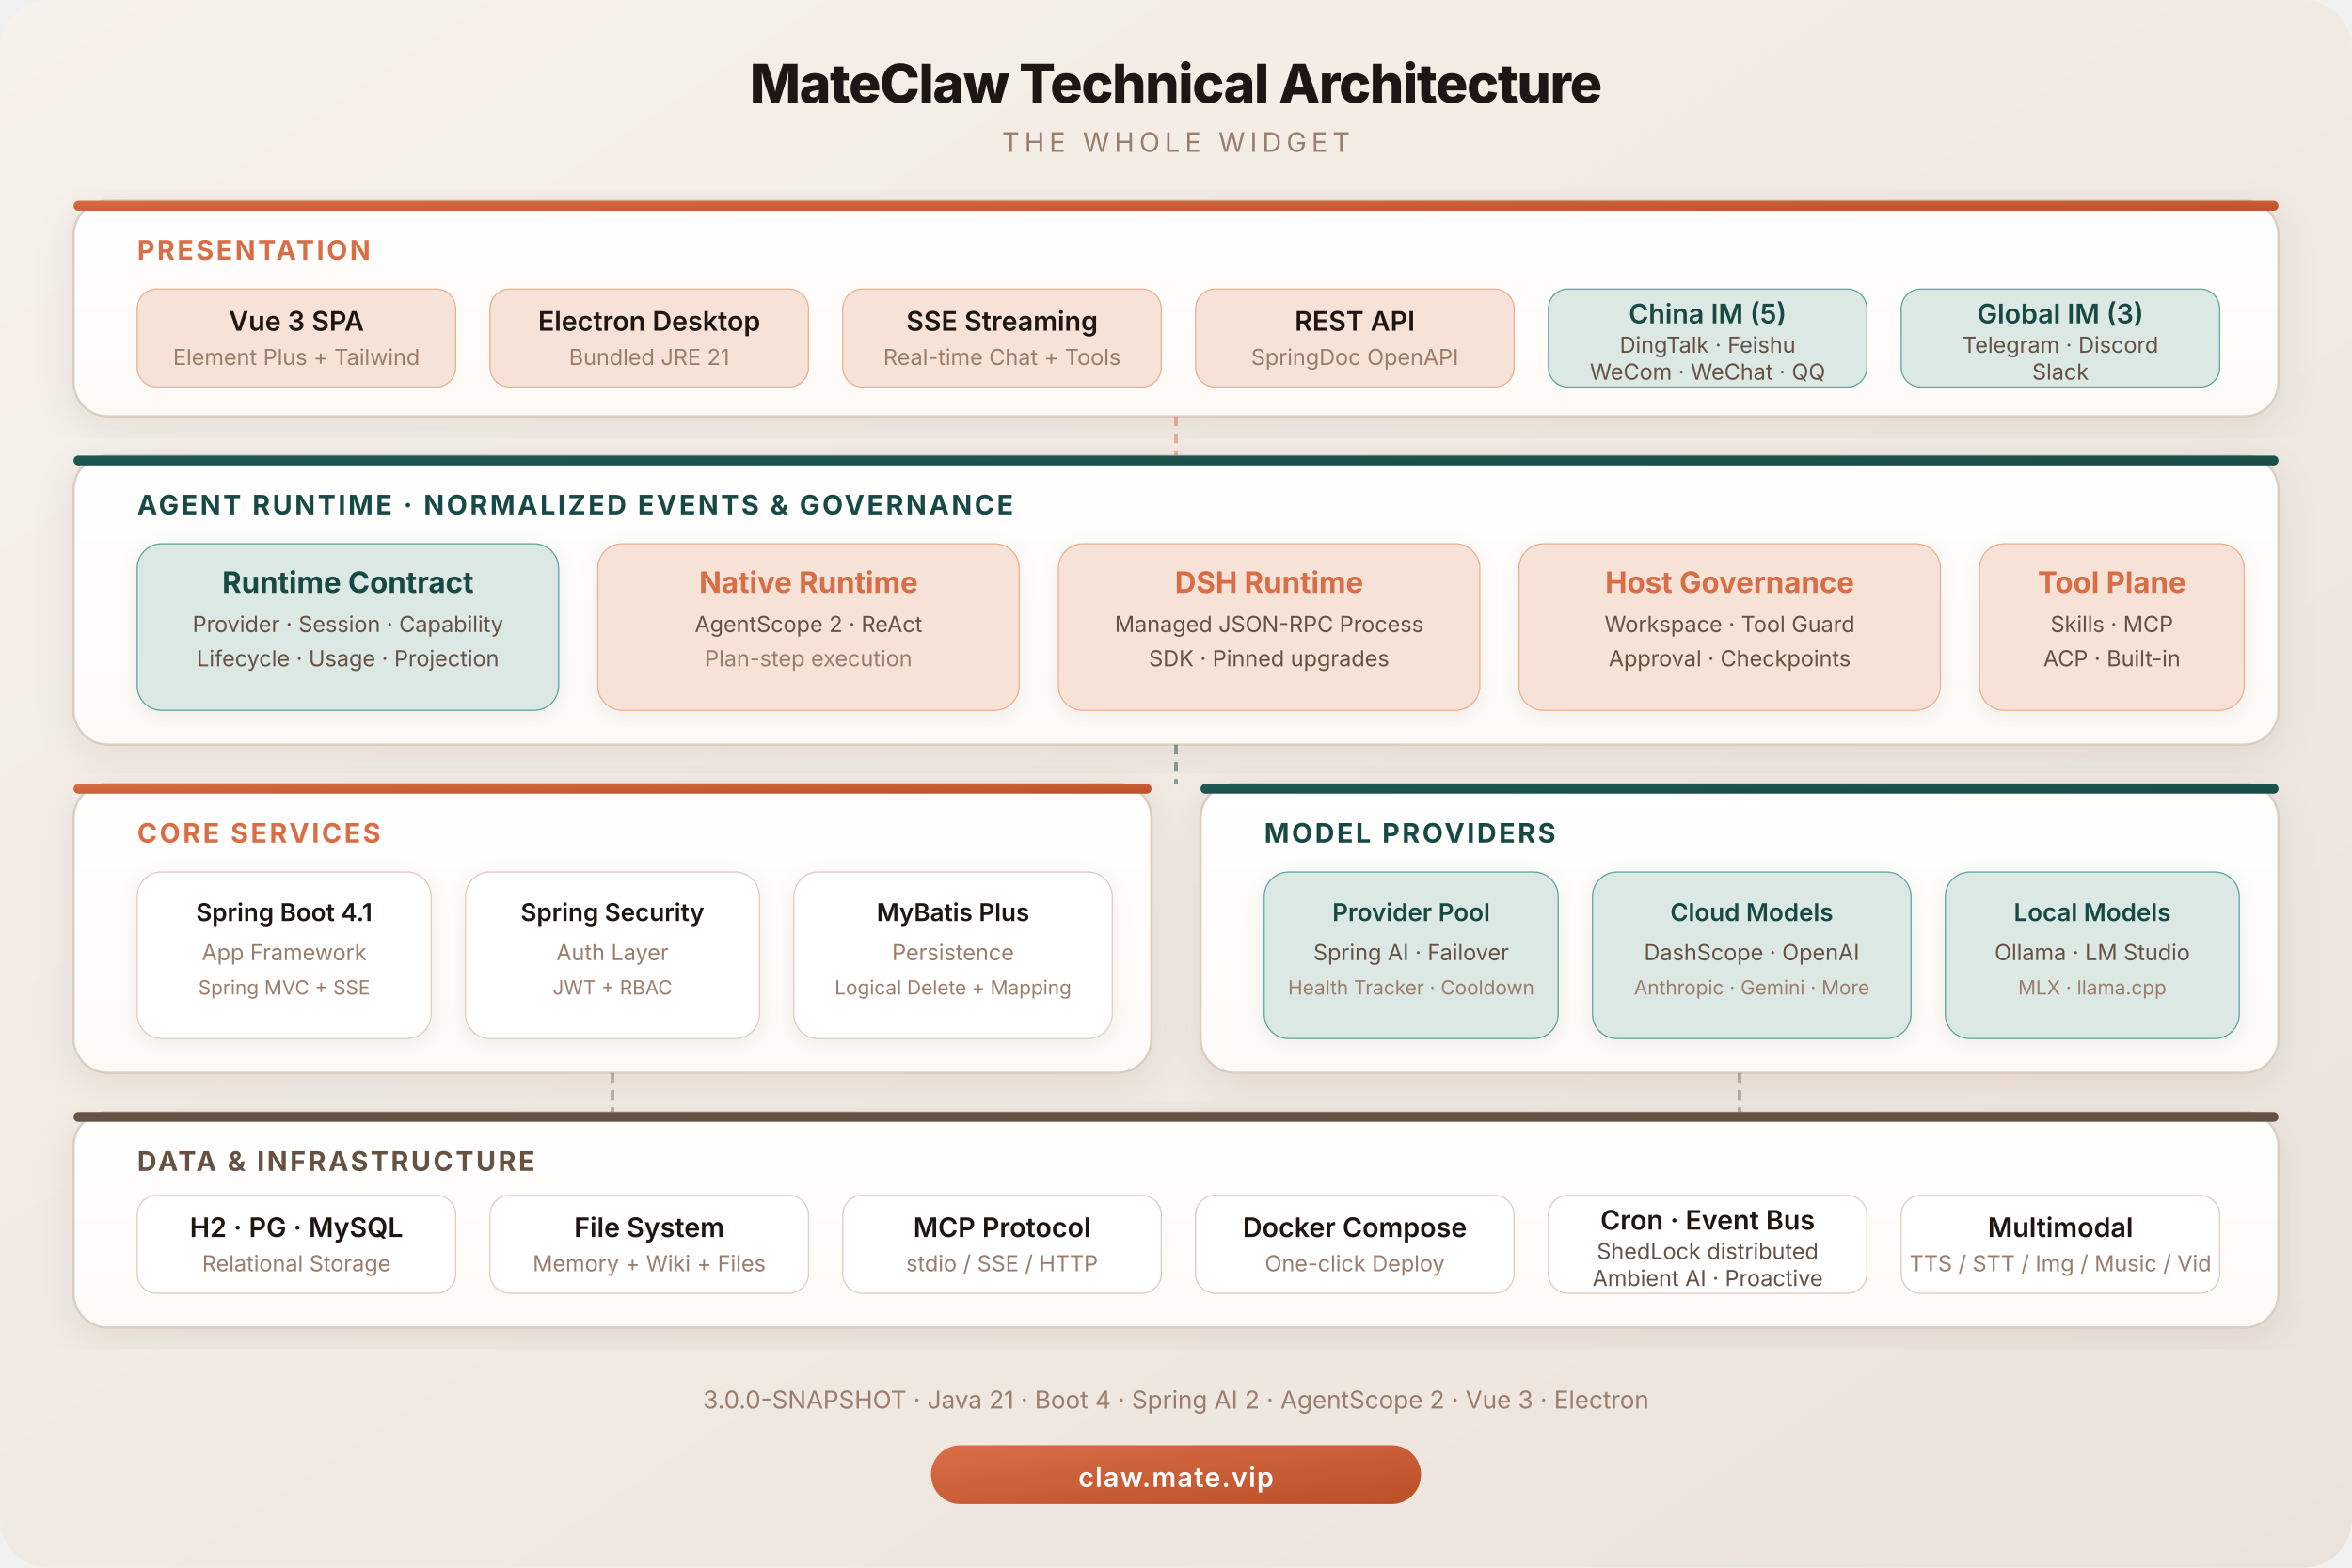
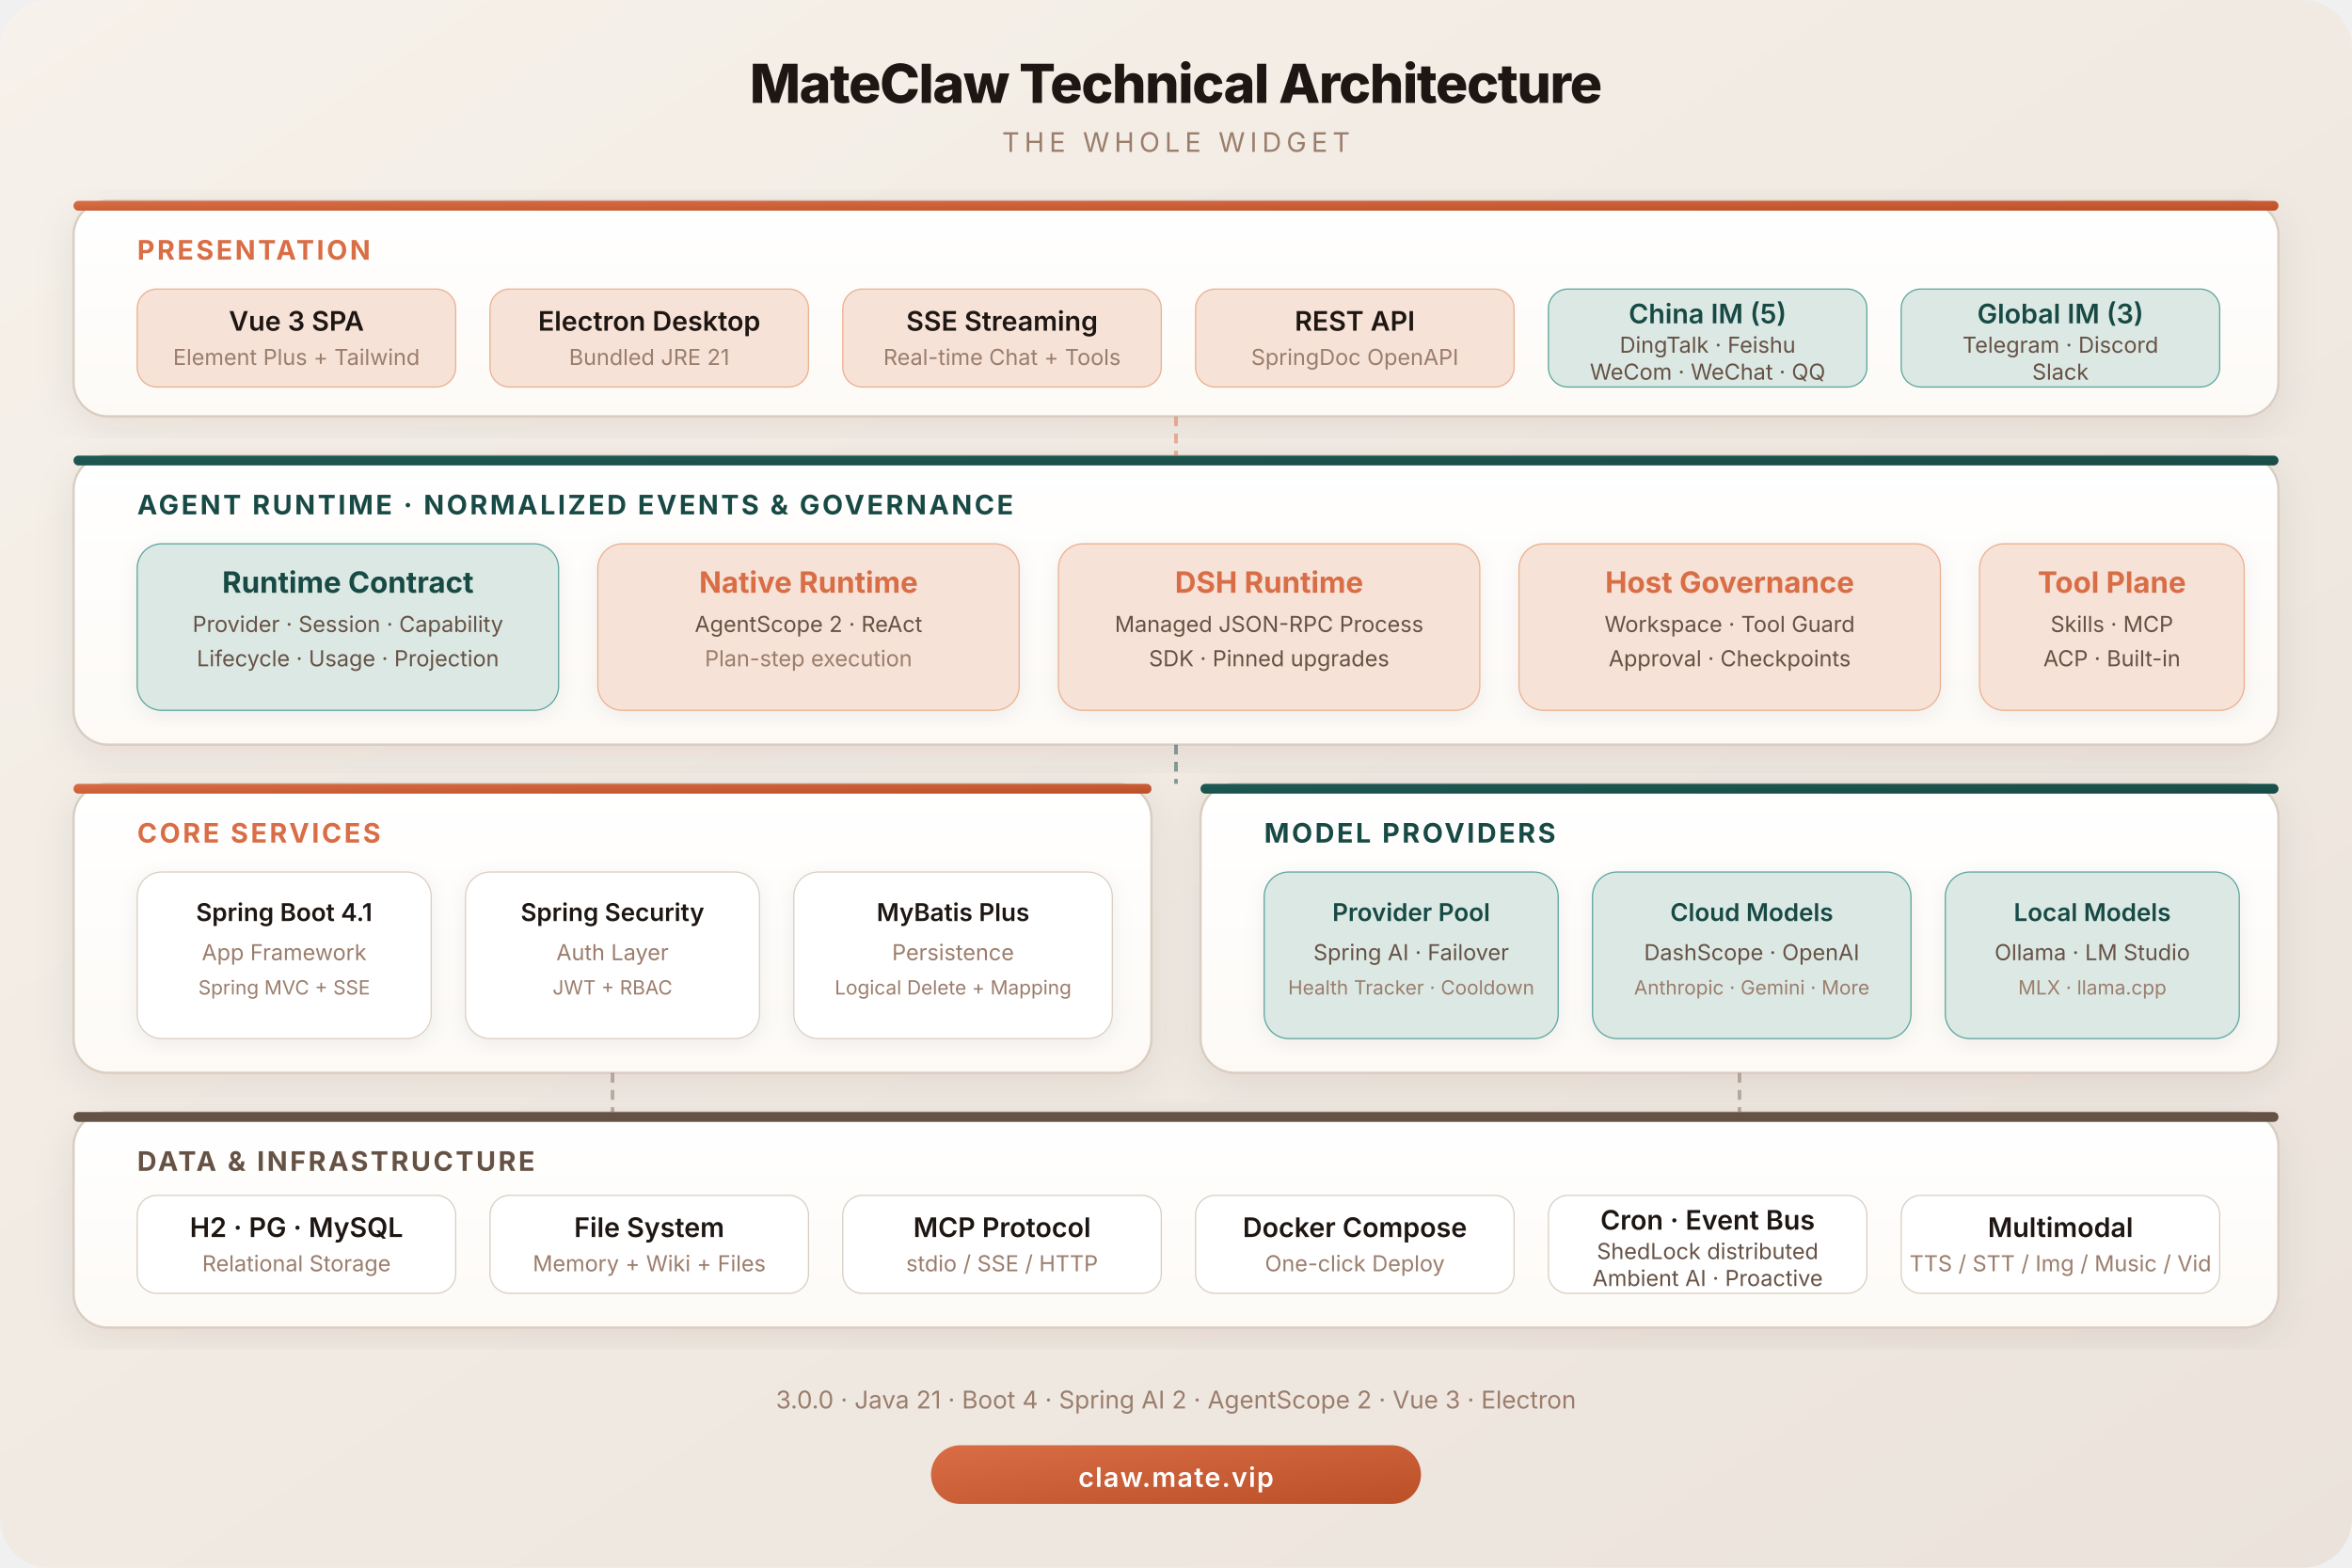
<svg xmlns="http://www.w3.org/2000/svg" viewBox="0 0 960 640" font-family="'Inter','SF Pro Display','Segoe UI',sans-serif">
  <defs>
    <linearGradient id="bg" x1="0" y1="0" x2="1" y2="1">
      <stop offset="0%" stop-color="#f6f1ea" />
      <stop offset="100%" stop-color="#ebe3db" />
    </linearGradient>
    <linearGradient id="primary" x1="0" y1="0" x2="1" y2="1">
      <stop offset="0%" stop-color="#d96d46" />
      <stop offset="100%" stop-color="#bb4f27" />
    </linearGradient>
    <linearGradient id="accent" x1="0" y1="0" x2="1" y2="1">
      <stop offset="0%" stop-color="#1e5a54" />
      <stop offset="100%" stop-color="#184a45" />
    </linearGradient>
    <linearGradient id="warm" x1="0" y1="0" x2="0" y2="1">
      <stop offset="0%" stop-color="#ffffff" />
      <stop offset="100%" stop-color="#fdfaf6" />
    </linearGradient>
    <filter id="shadow">
      <feDropShadow dx="0" dy="4" stdDeviation="8" flood-color="#3a2013" flood-opacity="0.08" />
    </filter>
    <filter id="shadowSm">
      <feDropShadow dx="0" dy="2" stdDeviation="4" flood-color="#3a2013" flood-opacity="0.06" />
    </filter>
  </defs>
  <rect width="960" height="640" rx="20" fill="url(#bg)" />
  <text x="480" y="42" text-anchor="middle" font-size="22" font-weight="800" fill="#1d1612" letter-spacing="-0.5">MateClaw Technical Architecture</text>
  <text x="480" y="62" text-anchor="middle" font-size="11" fill="#9b7d6c" letter-spacing="2">THE WHOLE WIDGET</text>
  <rect x="30" y="82" width="900" height="88" rx="14" fill="url(#warm)" stroke="#d9cec2" stroke-width="1" filter="url(#shadow)" />
  <rect x="30" y="82" width="900" height="4" rx="2" fill="url(#primary)" />
  <text x="56" y="106" font-size="11" font-weight="700" fill="#d96d46" letter-spacing="1">PRESENTATION</text>
  <g transform="translate(56, 118)">
    <rect width="130" height="40" rx="8" fill="#f6e2d7" stroke="#ebb08f" stroke-width="0.5" />
    <text x="65" y="17" text-anchor="middle" font-size="11" font-weight="600" fill="#1d1612">Vue 3 SPA</text>
    <text x="65" y="31" text-anchor="middle" font-size="9" fill="#9b7d6c">Element Plus + Tailwind</text>
  </g>
  <g transform="translate(200, 118)">
    <rect width="130" height="40" rx="8" fill="#f6e2d7" stroke="#ebb08f" stroke-width="0.5" />
    <text x="65" y="17" text-anchor="middle" font-size="11" font-weight="600" fill="#1d1612">Electron Desktop</text>
    <text x="65" y="31" text-anchor="middle" font-size="9" fill="#9b7d6c">Bundled JRE 21</text>
  </g>
  <g transform="translate(344, 118)">
    <rect width="130" height="40" rx="8" fill="#f6e2d7" stroke="#ebb08f" stroke-width="0.5" />
    <text x="65" y="17" text-anchor="middle" font-size="11" font-weight="600" fill="#1d1612">SSE Streaming</text>
    <text x="65" y="31" text-anchor="middle" font-size="9" fill="#9b7d6c">Real-time Chat + Tools</text>
  </g>
  <g transform="translate(488, 118)">
    <rect width="130" height="40" rx="8" fill="#f6e2d7" stroke="#ebb08f" stroke-width="0.5" />
    <text x="65" y="17" text-anchor="middle" font-size="11" font-weight="600" fill="#1d1612">REST API</text>
    <text x="65" y="31" text-anchor="middle" font-size="9" fill="#9b7d6c">SpringDoc OpenAPI</text>
  </g>
  <g transform="translate(632, 118)">
    <rect width="130" height="40" rx="8" fill="#dce8e4" stroke="#5ca69d" stroke-width="0.5" />
    <text x="65" y="14" text-anchor="middle" font-size="11" font-weight="600" fill="#184a45">China IM (5)</text>
    <text x="65" y="26" text-anchor="middle" font-size="9" fill="#665245">DingTalk · Feishu</text>
    <text x="65" y="37" text-anchor="middle" font-size="9" fill="#665245">WeCom · WeChat · QQ</text>
  </g>
  <g transform="translate(776, 118)">
    <rect width="130" height="40" rx="8" fill="#dce8e4" stroke="#5ca69d" stroke-width="0.5" />
    <text x="65" y="14" text-anchor="middle" font-size="11" font-weight="600" fill="#184a45">Global IM (3)</text>
    <text x="65" y="26" text-anchor="middle" font-size="9" fill="#665245">Telegram · Discord</text>
    <text x="65" y="37" text-anchor="middle" font-size="9" fill="#665245">Slack</text>
  </g>
  <rect x="30" y="186" width="900" height="118" rx="14" fill="url(#warm)" stroke="#d9cec2" stroke-width="1" filter="url(#shadow)" />
  <rect x="30" y="186" width="900" height="4" rx="2" fill="url(#accent)" />
  <text x="56" y="210" font-size="11" font-weight="700" fill="#184a45" letter-spacing="1">AGENT RUNTIME · NORMALIZED EVENTS &amp; GOVERNANCE</text>
  <g transform="translate(56, 222)">
    <rect width="172" height="68" rx="10" fill="#dce8e4" stroke="#5ca69d" stroke-width="0.5" filter="url(#shadowSm)" />
    <text x="86" y="20" text-anchor="middle" font-size="12" font-weight="700" fill="#184a45">Runtime Contract</text>
    <text x="86" y="36" text-anchor="middle" font-size="9" fill="#665245">Provider · Session · Capability</text>
    <text x="86" y="50" text-anchor="middle" font-size="9" fill="#665245">Lifecycle · Usage · Projection</text>
  </g>
  <g transform="translate(244, 222)">
    <rect width="172" height="68" rx="10" fill="#f6e2d7" stroke="#ebb08f" stroke-width="0.5" filter="url(#shadowSm)" />
    <text x="86" y="20" text-anchor="middle" font-size="12" font-weight="700" fill="#d96d46">Native Runtime</text>
    <text x="86" y="36" text-anchor="middle" font-size="9" fill="#665245">AgentScope 2 · ReAct</text>
    <text x="86" y="50" text-anchor="middle" font-size="9" fill="#9b7d6c">Plan-step execution</text>
  </g>
  <g transform="translate(432, 222)">
    <rect width="172" height="68" rx="10" fill="#f6e2d7" stroke="#ebb08f" stroke-width="0.5" filter="url(#shadowSm)" />
    <text x="86" y="20" text-anchor="middle" font-size="12" font-weight="700" fill="#d96d46">DSH Runtime</text>
    <text x="86" y="36" text-anchor="middle" font-size="9" fill="#665245">Managed JSON-RPC Process</text>
    <text x="86" y="50" text-anchor="middle" font-size="9" fill="#665245">SDK · Pinned upgrades</text>
  </g>
  <g transform="translate(620, 222)">
    <rect width="172" height="68" rx="10" fill="#f6e2d7" stroke="#ebb08f" stroke-width="0.5" filter="url(#shadowSm)" />
    <text x="86" y="20" text-anchor="middle" font-size="12" font-weight="700" fill="#d96d46">Host Governance</text>
    <text x="86" y="36" text-anchor="middle" font-size="9" fill="#665245">Workspace · Tool Guard</text>
    <text x="86" y="50" text-anchor="middle" font-size="9" fill="#665245">Approval · Checkpoints</text>
  </g>
  <g transform="translate(808, 222)">
    <rect width="108" height="68" rx="10" fill="#f6e2d7" stroke="#ebb08f" stroke-width="0.5" filter="url(#shadowSm)" />
    <text x="54" y="20" text-anchor="middle" font-size="12" font-weight="700" fill="#d96d46">Tool Plane</text>
    <text x="54" y="36" text-anchor="middle" font-size="9" fill="#665245">Skills · MCP</text>
    <text x="54" y="50" text-anchor="middle" font-size="9" fill="#665245">ACP · Built-in</text>
  </g>
  <rect x="30" y="320" width="440" height="118" rx="14" fill="url(#warm)" stroke="#d9cec2" stroke-width="1" filter="url(#shadow)" />
  <rect x="30" y="320" width="440" height="4" rx="2" fill="url(#primary)" />
  <text x="56" y="344" font-size="11" font-weight="700" fill="#d96d46" letter-spacing="1">CORE SERVICES</text>
  <g transform="translate(56, 356)">
    <rect width="120" height="68" rx="10" fill="#fff" stroke="#d9cec2" stroke-width="0.5" filter="url(#shadowSm)" />
    <text x="60" y="20" text-anchor="middle" font-size="10" font-weight="600" fill="#1d1612">Spring Boot 4.1</text>
    <text x="60" y="36" text-anchor="middle" font-size="9" fill="#9b7d6c">App Framework</text>
    <text x="60" y="50" text-anchor="middle" font-size="8" fill="#9b7d6c">Spring MVC + SSE</text>
  </g>
  <g transform="translate(190, 356)">
    <rect width="120" height="68" rx="10" fill="#fff" stroke="#d9cec2" stroke-width="0.5" filter="url(#shadowSm)" />
    <text x="60" y="20" text-anchor="middle" font-size="10" font-weight="600" fill="#1d1612">Spring Security</text>
    <text x="60" y="36" text-anchor="middle" font-size="9" fill="#9b7d6c">Auth Layer</text>
    <text x="60" y="50" text-anchor="middle" font-size="8" fill="#9b7d6c">JWT + RBAC</text>
  </g>
  <g transform="translate(324, 356)">
    <rect width="130" height="68" rx="10" fill="#fff" stroke="#d9cec2" stroke-width="0.5" filter="url(#shadowSm)" />
    <text x="65" y="20" text-anchor="middle" font-size="10" font-weight="600" fill="#1d1612">MyBatis Plus</text>
    <text x="65" y="36" text-anchor="middle" font-size="9" fill="#9b7d6c">Persistence</text>
    <text x="65" y="50" text-anchor="middle" font-size="8" fill="#9b7d6c">Logical Delete + Mapping</text>
  </g>
  <rect x="490" y="320" width="440" height="118" rx="14" fill="url(#warm)" stroke="#d9cec2" stroke-width="1" filter="url(#shadow)" />
  <rect x="490" y="320" width="440" height="4" rx="2" fill="url(#accent)" />
  <text x="516" y="344" font-size="11" font-weight="700" fill="#184a45" letter-spacing="1">MODEL PROVIDERS</text>
  <g transform="translate(516, 356)">
    <rect width="120" height="68" rx="10" fill="#dce8e4" stroke="#5ca69d" stroke-width="0.5" filter="url(#shadowSm)" />
    <text x="60" y="20" text-anchor="middle" font-size="10" font-weight="600" fill="#184a45">Provider Pool</text>
    <text x="60" y="36" text-anchor="middle" font-size="9" fill="#665245">Spring AI · Failover</text>
    <text x="60" y="50" text-anchor="middle" font-size="8" fill="#9b7d6c">Health Tracker · Cooldown</text>
  </g>
  <g transform="translate(650, 356)">
    <rect width="130" height="68" rx="10" fill="#dce8e4" stroke="#5ca69d" stroke-width="0.5" filter="url(#shadowSm)" />
    <text x="65" y="20" text-anchor="middle" font-size="10" font-weight="600" fill="#184a45">Cloud Models</text>
    <text x="65" y="36" text-anchor="middle" font-size="9" fill="#665245">DashScope · OpenAI</text>
    <text x="65" y="50" text-anchor="middle" font-size="8" fill="#9b7d6c">Anthropic · Gemini · More</text>
  </g>
  <g transform="translate(794, 356)">
    <rect width="120" height="68" rx="10" fill="#dce8e4" stroke="#5ca69d" stroke-width="0.5" filter="url(#shadowSm)" />
    <text x="60" y="20" text-anchor="middle" font-size="10" font-weight="600" fill="#184a45">Local Models</text>
    <text x="60" y="36" text-anchor="middle" font-size="9" fill="#665245">Ollama · LM Studio</text>
    <text x="60" y="50" text-anchor="middle" font-size="8" fill="#9b7d6c">MLX · llama.cpp</text>
  </g>
  <rect x="30" y="454" width="900" height="88" rx="14" fill="url(#warm)" stroke="#d9cec2" stroke-width="1" filter="url(#shadow)" />
  <rect x="30" y="454" width="900" height="4" rx="2" fill="#665245" />
  <text x="56" y="478" font-size="11" font-weight="700" fill="#665245" letter-spacing="1">DATA &amp; INFRASTRUCTURE</text>
  <g transform="translate(56, 488)">
    <rect width="130" height="40" rx="8" fill="#fff" stroke="#d9cec2" stroke-width="0.5" />
    <text x="65" y="17" text-anchor="middle" font-size="11" font-weight="600" fill="#1d1612">H2 · PG · MySQL</text>
    <text x="65" y="31" text-anchor="middle" font-size="9" fill="#9b7d6c">Relational Storage</text>
  </g>
  <g transform="translate(200, 488)">
    <rect width="130" height="40" rx="8" fill="#fff" stroke="#d9cec2" stroke-width="0.5" />
    <text x="65" y="17" text-anchor="middle" font-size="11" font-weight="600" fill="#1d1612">File System</text>
    <text x="65" y="31" text-anchor="middle" font-size="9" fill="#9b7d6c">Memory + Wiki + Files</text>
  </g>
  <g transform="translate(344, 488)">
    <rect width="130" height="40" rx="8" fill="#fff" stroke="#d9cec2" stroke-width="0.5" />
    <text x="65" y="17" text-anchor="middle" font-size="11" font-weight="600" fill="#1d1612">MCP Protocol</text>
    <text x="65" y="31" text-anchor="middle" font-size="9" fill="#9b7d6c">stdio / SSE / HTTP</text>
  </g>
  <g transform="translate(488, 488)">
    <rect width="130" height="40" rx="8" fill="#fff" stroke="#d9cec2" stroke-width="0.5" />
    <text x="65" y="17" text-anchor="middle" font-size="11" font-weight="600" fill="#1d1612">Docker Compose</text>
    <text x="65" y="31" text-anchor="middle" font-size="9" fill="#9b7d6c">One-click Deploy</text>
  </g>
  <g transform="translate(632, 488)">
    <rect width="130" height="40" rx="8" fill="#fff" stroke="#d9cec2" stroke-width="0.5" />
    <text x="65" y="14" text-anchor="middle" font-size="11" font-weight="600" fill="#1d1612">Cron · Event Bus</text>
    <text x="65" y="26" text-anchor="middle" font-size="9" fill="#665245">ShedLock distributed</text>
    <text x="65" y="37" text-anchor="middle" font-size="9" fill="#665245">Ambient AI · Proactive</text>
  </g>
  <g transform="translate(776, 488)">
    <rect width="130" height="40" rx="8" fill="#fff" stroke="#d9cec2" stroke-width="0.5" />
    <text x="65" y="17" text-anchor="middle" font-size="11" font-weight="600" fill="#1d1612">Multimodal</text>
    <text x="65" y="31" text-anchor="middle" font-size="9" fill="#9b7d6c">TTS / STT / Img / Music / Vid</text>
  </g>
  <line x1="480" y1="170" x2="480" y2="186" stroke="#d96d46" stroke-width="1.5" stroke-dasharray="4,3" opacity="0.5" />
  <line x1="480" y1="304" x2="480" y2="320" stroke="#184a45" stroke-width="1.5" stroke-dasharray="4,3" opacity="0.5" />
  <line x1="250" y1="438" x2="250" y2="454" stroke="#665245" stroke-width="1.5" stroke-dasharray="4,3" opacity="0.4" />
  <line x1="710" y1="438" x2="710" y2="454" stroke="#665245" stroke-width="1.5" stroke-dasharray="4,3" opacity="0.4" />
-   <text x="480" y="575" text-anchor="middle" font-size="10" fill="#9b7d6c">3.0.0-SNAPSHOT · Java 21 · Boot 4 · Spring AI 2 · AgentScope 2 · Vue 3 · Electron</text>
+   <text x="480" y="575" text-anchor="middle" font-size="10" fill="#9b7d6c">3.0.0 · Java 21 · Boot 4 · Spring AI 2 · AgentScope 2 · Vue 3 · Electron</text>
  <rect x="380" y="590" width="200" height="24" rx="12" fill="url(#primary)" />
  <text x="480" y="607" text-anchor="middle" font-size="11" font-weight="600" fill="#fff" letter-spacing="0.5">claw.mate.vip</text>
</svg>
